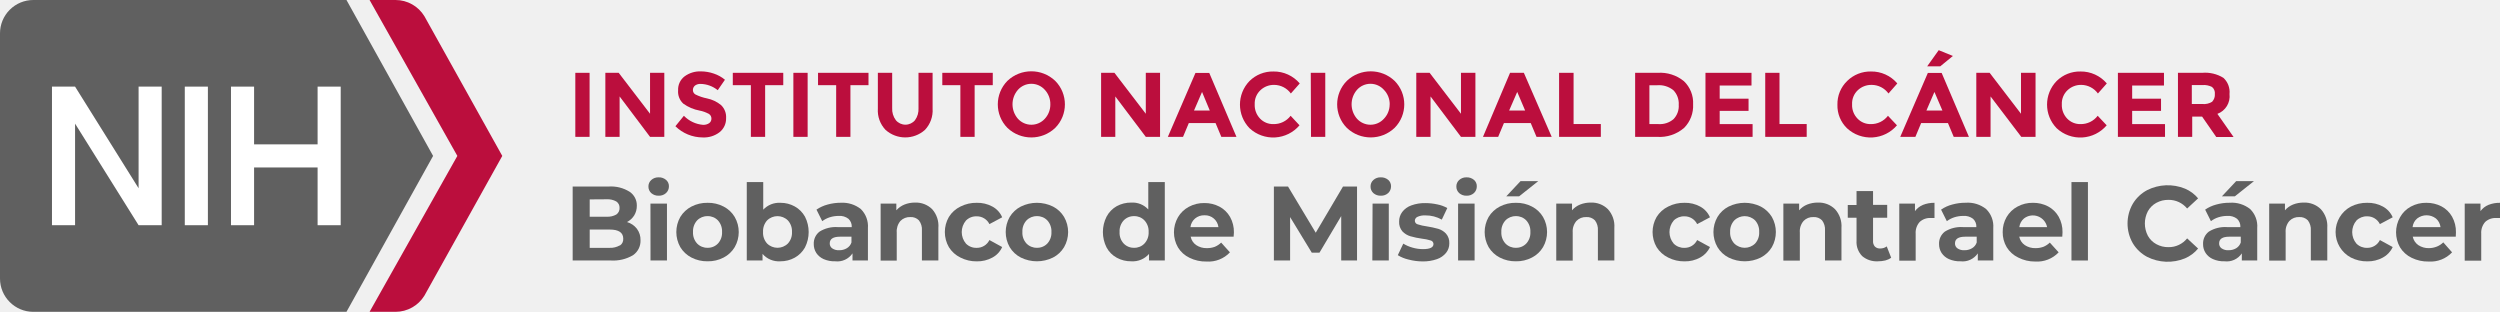
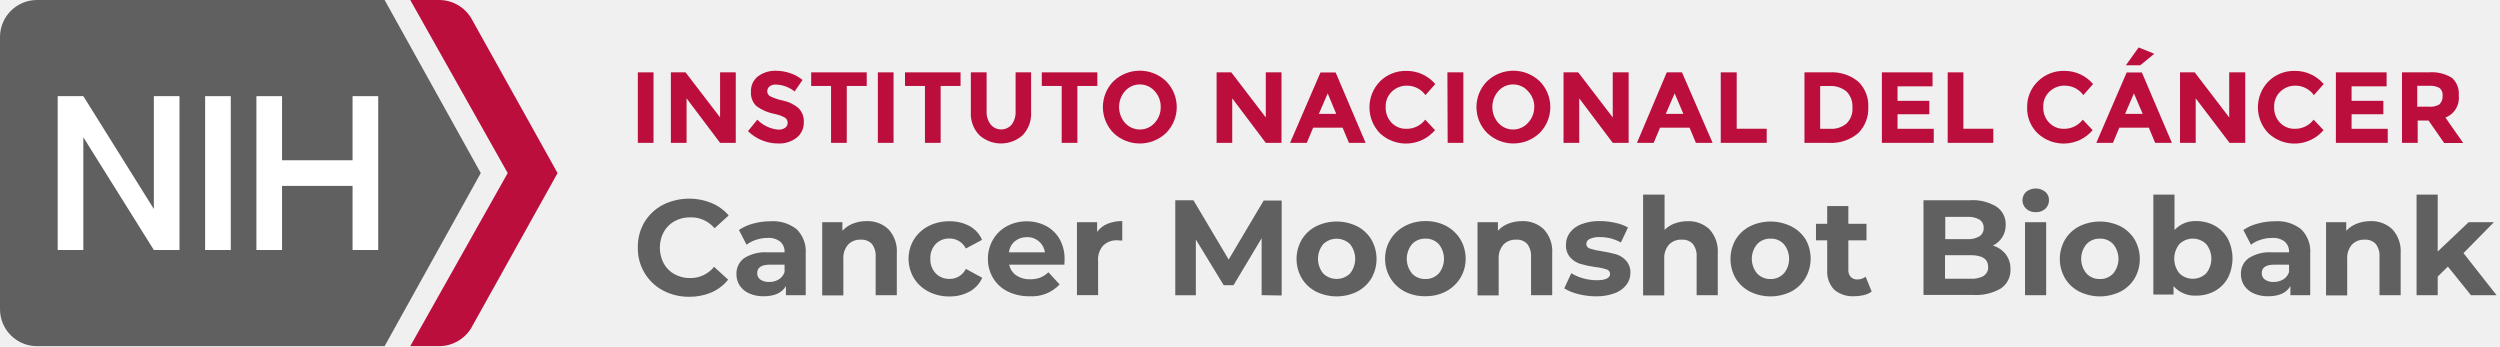
- <svg xmlns="http://www.w3.org/2000/svg" viewBox="8.5 22.3 432.93 54">
+ <svg xmlns="http://www.w3.org/2000/svg" viewBox="0 0 390 54">
  <defs>
    <style>.cls-1{fill:#606060;}.cls-2{fill:#bb0e3d;}.cls-3{fill:#fff;}</style>
  </defs>
-   <path class="cls-1" d="M83.5,49.3l-15-27H14.27A5.77,5.77,0,0,0,8.5,28.09h0V70.52a5.77,5.77,0,0,0,5.76,5.78H68.5Z" />
-   <path class="cls-2" d="M82,25.12a5.85,5.85,0,0,0-5-2.82H72.5l15.2,27-15.2,27H77a5.87,5.87,0,0,0,5-2.81L95.48,49.3Z" />
-   <rect class="cls-3" x="40.5" y="37.3" width="4" height="24" />
-   <polygon class="cls-3" points="32.5 37.3 32.5 54.9 21.5 37.3 17.5 37.3 17.5 61.3 21.5 61.3 21.5 43.71 32.5 61.3 36.5 61.3 36.5 37.3 32.5 37.3" />
-   <polygon class="cls-3" points="63.5 37.3 63.5 47.3 52.5 47.3 52.5 37.3 48.5 37.3 48.5 61.3 52.5 61.3 52.5 51.3 63.5 51.3 63.5 61.3 67.5 61.3 67.5 37.3 63.5 37.3" />
-   <path class="cls-2" d="M108.13,34.91h2.47V46h-2.47Z" />
-   <path class="cls-2" d="M121.07,34.91h2.47V46h-2.47L115.8,39V46h-2.47V34.91h2.31L121.07,42Z" />
-   <path class="cls-2" d="M128.85,37.12a1,1,0,0,0-.36.78.87.87,0,0,0,.44.76,7.92,7.92,0,0,0,2,.68,5.61,5.61,0,0,1,2.44,1.16,2.87,2.87,0,0,1,.87,2.26,3,3,0,0,1-1.11,2.42,4.44,4.44,0,0,1-2.94.92,6.77,6.77,0,0,1-4.73-1.94l1.47-1.81a5.22,5.22,0,0,0,3.31,1.57,1.79,1.79,0,0,0,1.07-.29.94.94,0,0,0,.39-.79.93.93,0,0,0-.42-.8,5.39,5.39,0,0,0-1.63-.59,7,7,0,0,1-2.82-1.2,2.81,2.81,0,0,1-.9-2.31,2.86,2.86,0,0,1,1.14-2.43,4.52,4.52,0,0,1,2.82-.85,6.91,6.91,0,0,1,2.22.38,5.93,5.93,0,0,1,1.93,1.07l-1.25,1.81a4.85,4.85,0,0,0-3-1.09A1.52,1.52,0,0,0,128.85,37.12Z" />
-   <path class="cls-2" d="M141,37.05V46h-2.47V37.05h-3.13V34.91h8.74v2.14Z" />
-   <path class="cls-2" d="M145.89,34.91h2.47V46h-2.47Z" />
-   <path class="cls-2" d="M155.77,37.05V46H153.3V37.05h-3.14V34.91h8.74v2.14Z" />
-   <path class="cls-2" d="M163.64,43.12a2.16,2.16,0,0,0,3.31,0,3.26,3.26,0,0,0,.61-2.1V34.91H170V41.1a4.9,4.9,0,0,1-1.33,3.7,5.12,5.12,0,0,1-6.81,0,4.86,4.86,0,0,1-1.34-3.69V34.91H163V41A3.21,3.21,0,0,0,163.64,43.12Z" />
-   <path class="cls-2" d="M177.28,37.05V46h-2.47V37.05h-3.13V34.91h8.74v2.14Z" />
-   <path class="cls-2" d="M191.23,44.45a6,6,0,0,1-8.27,0,5.81,5.81,0,0,1,0-8.15,6,6,0,0,1,8.27,0,5.78,5.78,0,0,1,0,8.15Zm-.84-4.07a3.61,3.61,0,0,0-.95-2.52,3.12,3.12,0,0,0-4.67,0,3.82,3.82,0,0,0,0,5,3.14,3.14,0,0,0,4.67,0A3.61,3.61,0,0,0,190.39,40.38Z" />
-   <path class="cls-2" d="M206.92,34.91h2.47V46h-2.47L201.64,39V46h-2.46V34.91h2.31L206.92,42Z" />
-   <path class="cls-2" d="M220,46l-1-2.39h-4.63l-1,2.39h-2.63l4.78-11.07h2.39L222.62,46Zm-3.34-7.78-1.39,3.22H218Z" />
-   <path class="cls-2" d="M229,43.79a3.64,3.64,0,0,0,3-1.44L233.54,44a6,6,0,0,1-8.65.51,5.87,5.87,0,0,1,0-8.19,5.72,5.72,0,0,1,4.13-1.64,5.87,5.87,0,0,1,4.56,2.07l-1.54,1.74A3.59,3.59,0,0,0,229.16,37a3.37,3.37,0,0,0-2.38.91,3.15,3.15,0,0,0-1,2.45,3.36,3.36,0,0,0,.93,2.48A3.09,3.09,0,0,0,229,43.79Z" />
-   <path class="cls-2" d="M235.49,34.91H238V46h-2.47Z" />
-   <path class="cls-2" d="M250,44.45a6,6,0,0,1-8.26,0,5.78,5.78,0,0,1,0-8.15,6,6,0,0,1,8.26,0,5.78,5.78,0,0,1,0,8.15Zm-.84-4.07a3.56,3.56,0,0,0-1-2.52,3.12,3.12,0,0,0-4.67,0,3.82,3.82,0,0,0,0,5,3.14,3.14,0,0,0,4.67,0A3.56,3.56,0,0,0,249.15,40.38Z" />
-   <path class="cls-2" d="M261.5,34.91H264V46H261.5L256.23,39V46h-2.47V34.91h2.31L261.5,42Z" />
-   <path class="cls-2" d="M274.58,46l-1-2.39h-4.64l-1,2.39h-2.63L270,34.91h2.39L277.21,46Zm-3.34-7.78-1.4,3.22h2.77Z" />
-   <path class="cls-2" d="M278.49,46V34.91H281v8.87h4.72V46Z" />
-   <path class="cls-2" d="M300.11,36.36a5.18,5.18,0,0,1,1.59,4,5.43,5.43,0,0,1-1.55,4.08A6.49,6.49,0,0,1,295.44,46h-3.78V34.91h3.91A6.47,6.47,0,0,1,300.11,36.36Zm-1.81,6.58a3.24,3.24,0,0,0,.91-2.49,3.33,3.33,0,0,0-.91-2.51,3.92,3.92,0,0,0-2.79-.88h-1.38v6.73h1.57A3.65,3.65,0,0,0,298.3,42.94Z" />
-   <path class="cls-2" d="M311.81,34.91v2.2H306.3v2.28h5V41.5h-5v2.29H312V46h-8.16V34.91Z" />
-   <path class="cls-2" d="M314.19,46V34.91h2.47v8.87h4.71V46Z" />
-   <path class="cls-2" d="M332.44,43.79a3.66,3.66,0,0,0,3-1.44L337,44a6,6,0,0,1-8.65.51,5.45,5.45,0,0,1-1.66-4.08,5.54,5.54,0,0,1,1.69-4.11,5.7,5.7,0,0,1,4.12-1.64,5.84,5.84,0,0,1,4.56,2.07l-1.53,1.74A3.59,3.59,0,0,0,332.61,37a3.39,3.39,0,0,0-2.38.91,3.15,3.15,0,0,0-1,2.45,3.32,3.32,0,0,0,.94,2.48A3.07,3.07,0,0,0,332.44,43.79Z" />
-   <path class="cls-2" d="M346.83,46l-1-2.39h-4.64l-1,2.39h-2.62l4.78-11.07h2.39L349.46,46Zm-3.34-7.78-1.39,3.22h2.77Zm1-4.43h-2.26l2-2.8,2.46,1Z" />
-   <path class="cls-2" d="M358.48,34.91H361V46h-2.47L353.21,39V46h-2.47V34.91h2.31L358.48,42Z" />
-   <path class="cls-2" d="M368.76,43.79a3.64,3.64,0,0,0,3-1.44L373.32,44a6,6,0,0,1-8.66.51,5.86,5.86,0,0,1,0-8.19,5.68,5.68,0,0,1,4.12-1.64,5.87,5.87,0,0,1,4.56,2.07l-1.54,1.74A3.59,3.59,0,0,0,368.93,37a3.37,3.37,0,0,0-2.38.91,3.15,3.15,0,0,0-1,2.45,3.36,3.36,0,0,0,.93,2.48A3.09,3.09,0,0,0,368.76,43.79Z" />
-   <path class="cls-2" d="M383.24,34.91v2.2h-5.51v2.28h5V41.5h-5v2.29h5.69V46h-8.16V34.91Z" />
-   <path class="cls-2" d="M394.59,38.58a3.26,3.26,0,0,1-2.1,3.44l2.8,4h-3l-2.45-3.53h-1.71V46h-2.47V34.91h4.19a6,6,0,0,1,3.68.87A3.34,3.34,0,0,1,394.59,38.58Zm-3,1.32a1.71,1.71,0,0,0,.46-1.31,1.38,1.38,0,0,0-.48-1.22,3,3,0,0,0-1.66-.34h-1.85v3.28h1.8A2.7,2.7,0,0,0,391.62,39.9Z" />
-   <path class="cls-1" d="M118.79,61.91a3.17,3.17,0,0,1,.63,2,3,3,0,0,1-1.31,2.59,6.73,6.73,0,0,1-3.82.91h-6.62V54.6h6.26a6.08,6.08,0,0,1,3.59.9,2.82,2.82,0,0,1,1.26,2.43,3.14,3.14,0,0,1-.45,1.67,3.23,3.23,0,0,1-1.25,1.15A3.34,3.34,0,0,1,118.79,61.91Zm-8.17-5.08v3h2.94a3.06,3.06,0,0,0,1.67-.38,1.31,1.31,0,0,0,.56-1.14,1.26,1.26,0,0,0-.56-1.12,3.06,3.06,0,0,0-1.67-.38Zm5.22,8a1.31,1.31,0,0,0,.59-1.19c0-1.06-.78-1.59-2.36-1.59h-3.45v3.17h3.45A3.27,3.27,0,0,0,115.84,64.79Z" />
-   <path class="cls-1" d="M121.28,55.74a1.5,1.5,0,0,1-.49-1.14,1.46,1.46,0,0,1,.49-1.13,1.8,1.8,0,0,1,1.28-.46,1.86,1.86,0,0,1,1.28.44,1.41,1.41,0,0,1,.5,1.1,1.56,1.56,0,0,1-.5,1.18,1.78,1.78,0,0,1-1.28.46A1.84,1.84,0,0,1,121.28,55.74Zm-.14,1.82H124v9.85h-2.85Z" />
-   <path class="cls-1" d="M128.24,66.9a4.85,4.85,0,0,1-1.93-1.8,5.3,5.3,0,0,1,0-5.23,4.85,4.85,0,0,1,1.93-1.8,5.86,5.86,0,0,1,2.79-.65,5.74,5.74,0,0,1,2.78.65,4.76,4.76,0,0,1,1.92,1.8,5.23,5.23,0,0,1,0,5.23,4.76,4.76,0,0,1-1.92,1.8,5.74,5.74,0,0,1-2.78.65A5.86,5.86,0,0,1,128.24,66.9Zm4.59-2.43a2.74,2.74,0,0,0,.71-2,2.78,2.78,0,0,0-.71-2,2.39,2.39,0,0,0-1.8-.74,2.43,2.43,0,0,0-1.81.74,2.78,2.78,0,0,0-.71,2,2.74,2.74,0,0,0,.71,2,2.43,2.43,0,0,0,1.81.74A2.39,2.39,0,0,0,132.83,64.47Z" />
-   <path class="cls-1" d="M146.13,58.05a4.56,4.56,0,0,1,1.77,1.77,5.87,5.87,0,0,1,0,5.33,4.56,4.56,0,0,1-1.77,1.77,5,5,0,0,1-2.49.63,3.74,3.74,0,0,1-3.09-1.28v1.14h-2.73V53.83h2.85v4.78a3.79,3.79,0,0,1,3-1.19A5,5,0,0,1,146.13,58.05Zm-1.19,6.42a2.74,2.74,0,0,0,.71-2,2.78,2.78,0,0,0-.71-2,2.56,2.56,0,0,0-3.6,0,2.78,2.78,0,0,0-.7,2,2.74,2.74,0,0,0,.7,2,2.56,2.56,0,0,0,3.6,0Z" />
-   <path class="cls-1" d="M157.58,58.51a4.18,4.18,0,0,1,1.22,3.28v5.62h-2.67V66.18a3.18,3.18,0,0,1-3,1.37,4.62,4.62,0,0,1-2-.38,3,3,0,0,1-1.27-1.06,2.8,2.8,0,0,1-.44-1.54,2.58,2.58,0,0,1,1-2.16,5.29,5.29,0,0,1,3.19-.78H156a1.82,1.82,0,0,0-.57-1.44,2.47,2.47,0,0,0-1.7-.5,5.12,5.12,0,0,0-1.55.24,4.37,4.37,0,0,0-1.29.67l-1-2a6.24,6.24,0,0,1,1.93-.88,8.52,8.52,0,0,1,2.31-.31A5.12,5.12,0,0,1,157.58,58.51Zm-2.44,6.78a1.82,1.82,0,0,0,.81-1v-1h-2c-1.17,0-1.76.39-1.76,1.15a1,1,0,0,0,.43.87,1.9,1.9,0,0,0,1.18.32A2.43,2.43,0,0,0,155.14,65.29Z" />
-   <path class="cls-1" d="M169.92,58.52A4.33,4.33,0,0,1,171,61.77v5.64h-2.85v-5.2a2.54,2.54,0,0,0-.52-1.75,1.88,1.88,0,0,0-1.48-.57,2.26,2.26,0,0,0-1.72.67,2.77,2.77,0,0,0-.64,2v4.87H161V57.56h2.72v1.16a3.69,3.69,0,0,1,1.41-1,4.84,4.84,0,0,1,1.85-.34A4,4,0,0,1,169.92,58.52Z" />
-   <path class="cls-1" d="M174.82,66.9a4.81,4.81,0,0,1-2-1.8,5.23,5.23,0,0,1,0-5.23,4.81,4.81,0,0,1,2-1.8,6,6,0,0,1,2.82-.65,5.4,5.4,0,0,1,2.72.65,3.78,3.78,0,0,1,1.69,1.86l-2.21,1.18a2.42,2.42,0,0,0-2.21-1.35,2.49,2.49,0,0,0-1.85.73,3.09,3.09,0,0,0,0,4,2.49,2.49,0,0,0,1.85.73,2.4,2.4,0,0,0,2.21-1.35l2.21,1.21a3.82,3.82,0,0,1-1.69,1.82,5.4,5.4,0,0,1-2.72.66A6,6,0,0,1,174.82,66.9Z" />
-   <path class="cls-1" d="M185.28,66.9a4.79,4.79,0,0,1-1.93-1.8,5.3,5.3,0,0,1,0-5.23,4.79,4.79,0,0,1,1.93-1.8,6.29,6.29,0,0,1,5.57,0,4.76,4.76,0,0,1,1.92,1.8,5.23,5.23,0,0,1,0,5.23,4.76,4.76,0,0,1-1.92,1.8,6.29,6.29,0,0,1-5.57,0Zm4.59-2.43a2.74,2.74,0,0,0,.71-2,2.78,2.78,0,0,0-.71-2,2.39,2.39,0,0,0-1.8-.74,2.43,2.43,0,0,0-1.81.74,2.74,2.74,0,0,0-.71,2,2.7,2.7,0,0,0,.71,2,2.43,2.43,0,0,0,1.81.74A2.39,2.39,0,0,0,189.87,64.47Z" />
-   <path class="cls-1" d="M210.21,53.83V67.41h-2.73V66.27a3.74,3.74,0,0,1-3.07,1.28,5.06,5.06,0,0,1-2.52-.62,4.35,4.35,0,0,1-1.76-1.77,5.91,5.91,0,0,1,0-5.35A4.47,4.47,0,0,1,201.89,58a5.17,5.17,0,0,1,2.52-.62,3.72,3.72,0,0,1,2.94,1.19V53.83Zm-3.52,10.64a2.71,2.71,0,0,0,.72-2,2.75,2.75,0,0,0-.72-2,2.38,2.38,0,0,0-1.79-.74,2.41,2.41,0,0,0-1.81.74,2.74,2.74,0,0,0-.71,2,2.7,2.7,0,0,0,.71,2,2.41,2.41,0,0,0,1.81.74A2.38,2.38,0,0,0,206.69,64.47Z" />
-   <path class="cls-1" d="M222.13,63.29h-7.44a2.33,2.33,0,0,0,.95,1.45,3.17,3.17,0,0,0,1.86.53,3.86,3.86,0,0,0,1.37-.23,3.46,3.46,0,0,0,1.1-.73L221.49,66a5.09,5.09,0,0,1-4.06,1.59,6.3,6.3,0,0,1-2.94-.65,4.68,4.68,0,0,1-2-1.8,5.25,5.25,0,0,1,0-5.22,4.77,4.77,0,0,1,1.89-1.81,5.43,5.43,0,0,1,2.68-.65,5.53,5.53,0,0,1,2.61.62,4.57,4.57,0,0,1,1.84,1.78,5.3,5.3,0,0,1,.67,2.7S222.17,62.81,222.13,63.29Zm-6.67-3.16a2.32,2.32,0,0,0-.81,1.5h4.85a2.34,2.34,0,0,0-2.42-2.05A2.43,2.43,0,0,0,215.46,60.13Z" />
-   <path class="cls-1" d="M240.76,67.41l0-7.69L237,66.05h-1.34l-3.75-6.16v7.52H229.1V54.6h2.45l4.8,8,4.72-8h2.43l0,12.81Z" />
-   <path class="cls-1" d="M246.33,55.74a1.5,1.5,0,0,1-.49-1.14,1.46,1.46,0,0,1,.49-1.13,1.8,1.8,0,0,1,1.29-.46,1.88,1.88,0,0,1,1.28.44,1.43,1.43,0,0,1,.49,1.1,1.59,1.59,0,0,1-.49,1.18,1.8,1.8,0,0,1-1.28.46A1.84,1.84,0,0,1,246.33,55.74Zm-.14,1.82H249v9.85h-2.85Z" />
-   <path class="cls-1" d="M252.43,67.25a6.09,6.09,0,0,1-1.87-.76l.95-2a6.14,6.14,0,0,0,1.59.69,6.52,6.52,0,0,0,1.83.26c1.21,0,1.81-.29,1.81-.89a.64.64,0,0,0-.49-.61,7.88,7.88,0,0,0-1.52-.31,14.1,14.1,0,0,1-2-.42,3.15,3.15,0,0,1-1.37-.84,2.4,2.4,0,0,1-.57-1.72,2.68,2.68,0,0,1,.54-1.65,3.42,3.42,0,0,1,1.57-1.13,6.67,6.67,0,0,1,2.44-.4,9.75,9.75,0,0,1,2.08.23,5.67,5.67,0,0,1,1.71.63l-.95,2a5.67,5.67,0,0,0-2.84-.73,2.91,2.91,0,0,0-1.37.25.76.76,0,0,0-.46.66.65.65,0,0,0,.5.64,8.85,8.85,0,0,0,1.57.35,16.71,16.71,0,0,1,2,.43,3,3,0,0,1,1.33.83,2.37,2.37,0,0,1,.57,1.69,2.56,2.56,0,0,1-.55,1.62,3.49,3.49,0,0,1-1.6,1.11,7.17,7.17,0,0,1-2.5.39A9.55,9.55,0,0,1,252.43,67.25Z" />
-   <path class="cls-1" d="M261.19,55.74a1.5,1.5,0,0,1-.49-1.14,1.46,1.46,0,0,1,.49-1.13,1.8,1.8,0,0,1,1.28-.46,1.88,1.88,0,0,1,1.28.44,1.4,1.4,0,0,1,.49,1.1,1.55,1.55,0,0,1-.49,1.18,1.8,1.8,0,0,1-1.28.46A1.84,1.84,0,0,1,261.19,55.74ZM261,57.56h2.86v9.85H261Z" />
-   <path class="cls-1" d="M268.22,66.9a4.85,4.85,0,0,1-1.93-1.8,5.3,5.3,0,0,1,0-5.23,4.85,4.85,0,0,1,1.93-1.8,5.83,5.83,0,0,1,2.79-.65,5.74,5.74,0,0,1,2.78.65,4.76,4.76,0,0,1,1.92,1.8,5.23,5.23,0,0,1,0,5.23,4.76,4.76,0,0,1-1.92,1.8,5.74,5.74,0,0,1-2.78.65A5.83,5.83,0,0,1,268.22,66.9Zm4.59-2.43a2.74,2.74,0,0,0,.71-2,2.78,2.78,0,0,0-.71-2,2.39,2.39,0,0,0-1.8-.74,2.43,2.43,0,0,0-1.81.74,2.78,2.78,0,0,0-.71,2,2.74,2.74,0,0,0,.71,2,2.43,2.43,0,0,0,1.81.74A2.39,2.39,0,0,0,272.81,64.47Zm-1-10.8h3.07l-3.31,2.63h-2.23Z" />
-   <path class="cls-1" d="M286.94,58.52a4.33,4.33,0,0,1,1.12,3.25v5.64h-2.85v-5.2a2.59,2.59,0,0,0-.51-1.75,1.91,1.91,0,0,0-1.49-.57,2.22,2.22,0,0,0-1.71.67,2.73,2.73,0,0,0-.65,2v4.87H278V57.56h2.73v1.16a3.58,3.58,0,0,1,1.4-1,4.87,4.87,0,0,1,1.85-.34A4,4,0,0,1,286.94,58.52Z" />
-   <path class="cls-1" d="M297.38,66.9a4.87,4.87,0,0,1-2-1.8,5.23,5.23,0,0,1,0-5.23,4.87,4.87,0,0,1,2-1.8,6,6,0,0,1,2.83-.65,5.38,5.38,0,0,1,2.71.65,3.84,3.84,0,0,1,1.7,1.86l-2.22,1.18a2.42,2.42,0,0,0-2.21-1.35,2.51,2.51,0,0,0-1.85.73,3.09,3.09,0,0,0,0,4,2.51,2.51,0,0,0,1.85.73,2.39,2.39,0,0,0,2.21-1.35l2.22,1.21a3.89,3.89,0,0,1-1.7,1.82,5.39,5.39,0,0,1-2.71.66A6,6,0,0,1,297.38,66.9Z" />
-   <path class="cls-1" d="M307.85,66.9a4.73,4.73,0,0,1-1.93-1.8,5.23,5.23,0,0,1,0-5.23,4.73,4.73,0,0,1,1.93-1.8,6.29,6.29,0,0,1,5.57,0,4.89,4.89,0,0,1,1.92,1.8,5.3,5.3,0,0,1,0,5.23,4.89,4.89,0,0,1-1.92,1.8,6.29,6.29,0,0,1-5.57,0Zm4.59-2.43a2.74,2.74,0,0,0,.7-2,2.78,2.78,0,0,0-.7-2,2.57,2.57,0,0,0-3.61,0,2.75,2.75,0,0,0-.72,2,2.71,2.71,0,0,0,.72,2,2.57,2.57,0,0,0,3.61,0Z" />
-   <path class="cls-1" d="M326.27,58.52a4.33,4.33,0,0,1,1.12,3.25v5.64h-2.85v-5.2a2.59,2.59,0,0,0-.51-1.75,1.91,1.91,0,0,0-1.49-.57,2.22,2.22,0,0,0-1.71.67,2.73,2.73,0,0,0-.65,2v4.87h-2.85V57.56h2.73v1.16a3.58,3.58,0,0,1,1.4-1,4.87,4.87,0,0,1,1.85-.34A4,4,0,0,1,326.27,58.52Z" />
-   <path class="cls-1" d="M336,66.93a3,3,0,0,1-1,.47,5.43,5.43,0,0,1-1.29.15,3.87,3.87,0,0,1-2.72-.89A3.45,3.45,0,0,1,330,64V60h-1.52v-2.2H330V55.39h2.86v2.39h2.45V60h-2.45v4a1.33,1.33,0,0,0,.32,1,1.19,1.19,0,0,0,.9.33,1.84,1.84,0,0,0,1.15-.36Z" />
-   <path class="cls-1" d="M341.5,57.78a5.22,5.22,0,0,1,2-.36v2.63l-.64,0a2.63,2.63,0,0,0-1.92.68,2.76,2.76,0,0,0-.7,2.06v4.65H337.4V57.56h2.72v1.3A3.31,3.31,0,0,1,341.5,57.78Z" />
-   <path class="cls-1" d="M352.45,58.51a4.15,4.15,0,0,1,1.23,3.28v5.62H351V66.18a3.18,3.18,0,0,1-3,1.37,4.62,4.62,0,0,1-2-.38,3,3,0,0,1-1.27-1.06,2.8,2.8,0,0,1-.44-1.54,2.58,2.58,0,0,1,1-2.16,5.27,5.27,0,0,1,3.19-.78h2.27a1.82,1.82,0,0,0-.57-1.44,2.48,2.48,0,0,0-1.7-.5,5.12,5.12,0,0,0-1.55.24,4.37,4.37,0,0,0-1.29.67l-1-2a6.13,6.13,0,0,1,1.93-.88,8.52,8.52,0,0,1,2.31-.31A5.07,5.07,0,0,1,352.45,58.51ZM350,65.29a1.82,1.82,0,0,0,.81-1v-1h-2c-1.17,0-1.76.39-1.76,1.15a1,1,0,0,0,.43.87,1.9,1.9,0,0,0,1.18.32A2.45,2.45,0,0,0,350,65.29Z" />
-   <path class="cls-1" d="M365.63,63.29h-7.45a2.33,2.33,0,0,0,.95,1.45,3.18,3.18,0,0,0,1.87.53,3.84,3.84,0,0,0,1.36-.23,3.5,3.5,0,0,0,1.11-.73L365,66a5.13,5.13,0,0,1-4.07,1.59A6.3,6.3,0,0,1,358,66.9a4.74,4.74,0,0,1-2-1.8,5,5,0,0,1-.69-2.61,5.08,5.08,0,0,1,.68-2.61,4.77,4.77,0,0,1,1.89-1.81,5.45,5.45,0,0,1,2.68-.65,5.53,5.53,0,0,1,2.61.62A4.57,4.57,0,0,1,365,59.82a5.3,5.3,0,0,1,.67,2.7S365.66,62.81,365.63,63.29ZM359,60.13a2.32,2.32,0,0,0-.81,1.5H363a2.51,2.51,0,0,0-4-1.5Z" />
-   <path class="cls-1" d="M367.22,53.83h2.85V67.41h-2.85Z" />
-   <path class="cls-1" d="M380.32,66.78a6.4,6.4,0,0,1-2.48-2.36,6.86,6.86,0,0,1,0-6.83,6.4,6.4,0,0,1,2.48-2.36,7.92,7.92,0,0,1,6.57-.26,6,6,0,0,1,2.26,1.68l-1.9,1.76a4.1,4.1,0,0,0-3.22-1.5,4.24,4.24,0,0,0-2.12.52,3.7,3.7,0,0,0-1.46,1.45,4.6,4.6,0,0,0,0,4.25,3.7,3.7,0,0,0,1.46,1.45,4.24,4.24,0,0,0,2.12.52,4.06,4.06,0,0,0,3.22-1.52l1.9,1.76a6,6,0,0,1-2.27,1.7,7.9,7.9,0,0,1-6.56-.26Z" />
-   <path class="cls-1" d="M398.17,58.51a4.14,4.14,0,0,1,1.22,3.28v5.62h-2.67V66.18a3.15,3.15,0,0,1-3,1.37,4.57,4.57,0,0,1-2-.38,2.92,2.92,0,0,1-1.27-1.06,2.72,2.72,0,0,1-.44-1.54,2.57,2.57,0,0,1,1-2.16,5.29,5.29,0,0,1,3.19-.78h2.27a1.82,1.82,0,0,0-.57-1.44,2.47,2.47,0,0,0-1.7-.5,5.05,5.05,0,0,0-1.54.24,4.13,4.13,0,0,0-1.29.67l-1-2a6.24,6.24,0,0,1,1.93-.88,8.54,8.54,0,0,1,2.32-.31A5.11,5.11,0,0,1,398.17,58.51Zm-2.43,6.78a1.85,1.85,0,0,0,.8-1v-1h-2c-1.17,0-1.75.39-1.75,1.15a1,1,0,0,0,.43.87,1.88,1.88,0,0,0,1.18.32A2.47,2.47,0,0,0,395.74,65.29Zm0-11.62h3.08l-3.31,2.63h-2.24Z" />
-   <path class="cls-1" d="M410.4,58.52a4.33,4.33,0,0,1,1.12,3.25v5.64h-2.85v-5.2a2.59,2.59,0,0,0-.51-1.75,1.91,1.91,0,0,0-1.49-.57,2.22,2.22,0,0,0-1.71.67,2.73,2.73,0,0,0-.65,2v4.87h-2.85V57.56h2.73v1.16a3.58,3.58,0,0,1,1.4-1,4.87,4.87,0,0,1,1.85-.34A4,4,0,0,1,410.4,58.52Z" />
-   <path class="cls-1" d="M415.61,66.9a5,5,0,0,1,0-8.83,6,6,0,0,1,2.83-.65,5.38,5.38,0,0,1,2.71.65,3.84,3.84,0,0,1,1.7,1.86l-2.22,1.18a2.42,2.42,0,0,0-2.21-1.35,2.51,2.51,0,0,0-1.85.73,3.09,3.09,0,0,0,0,4,2.51,2.51,0,0,0,1.85.73,2.4,2.4,0,0,0,2.21-1.35l2.22,1.21a3.89,3.89,0,0,1-1.7,1.82,5.39,5.39,0,0,1-2.71.66A6,6,0,0,1,415.61,66.9Z" />
-   <path class="cls-1" d="M433.77,63.29h-7.45a2.37,2.37,0,0,0,.95,1.45,3.18,3.18,0,0,0,1.87.53A3.8,3.8,0,0,0,430.5,65a3.39,3.39,0,0,0,1.11-.73L433.13,66a5.11,5.11,0,0,1-4.06,1.59,6.34,6.34,0,0,1-2.95-.65,4.8,4.8,0,0,1-2-1.8,5.28,5.28,0,0,1,0-5.22A4.68,4.68,0,0,1,426,58.07a5.45,5.45,0,0,1,2.68-.65,5.57,5.57,0,0,1,2.62.62,4.54,4.54,0,0,1,1.83,1.78,5.3,5.3,0,0,1,.67,2.7S433.8,62.81,433.77,63.29Zm-6.68-3.16a2.27,2.27,0,0,0-.8,1.5h4.84a2.34,2.34,0,0,0-.8-1.5,2.66,2.66,0,0,0-3.24,0Z" />
-   <path class="cls-1" d="M439.43,57.78a5.21,5.21,0,0,1,2-.36v2.63l-.64,0a2.63,2.63,0,0,0-1.92.68,2.8,2.8,0,0,0-.69,2.06v4.65h-2.86V57.56h2.73v1.3A3.25,3.25,0,0,1,439.43,57.78Z" />
+   <g>
+     <path class="cls-1" d="M 75 27 L 60 0 L 5.77 0 C 2.576 0 -0.011 2.596 0 5.79 L 0 5.79 L 0 48.22 C -0.006 51.407 2.573 53.994 5.76 54 L 60 54 Z" />
+     <path class="cls-2" d="M 73.5 2.82 C 72.441 1.071 70.545 0.001 68.5 0 L 64 0 L 79.2 27 L 64 54 L 68.5 54 C 70.542 53.997 72.436 52.933 73.5 51.19 L 86.98 27 Z" />
+     <rect class="cls-3" x="32" y="15" width="4" height="24" />
+     <polygon class="cls-3" points="24 15 24 32.6 13 15 9 15 9 39 13 39 13 21.41 24 39 28 39 28 15 24 15" />
+     <polygon class="cls-3" points="55 15 55 25 44 25 44 15 40 15 40 39 44 39 44 29 55 29 55 39 59 39 59 15 55 15" />
+   </g>
+   <g>
+     <path class="cls-2" d="M 99.5 11.287 L 101.949 11.287 L 101.949 22.285 L 99.5 22.285 Z" />
+     <path class="cls-2" d="M 112.332 11.287 L 114.781 11.287 L 114.781 22.285 L 112.332 22.285 L 107.106 15.343 L 107.106 22.285 L 104.657 22.285 L 104.657 11.287 L 106.947 11.287 L 112.332 18.318 Z" />
+     <path class="cls-2" d="M 120.047 13.479 C 119.818 13.67 119.687 13.954 119.69 14.252 C 119.689 14.564 119.855 14.852 120.126 15.006 C 120.754 15.318 121.421 15.545 122.109 15.68 C 122.998 15.861 123.828 16.255 124.529 16.831 C 125.133 17.414 125.449 18.234 125.392 19.072 C 125.42 20 125.012 20.887 124.291 21.471 C 123.459 22.114 122.425 22.437 121.376 22.384 C 119.62 22.38 117.938 21.69 116.685 20.46 L 118.143 18.665 C 119.013 19.563 120.179 20.117 121.425 20.222 C 121.8 20.241 122.172 20.14 122.486 19.934 C 122.737 19.754 122.882 19.46 122.873 19.151 C 122.881 18.833 122.723 18.532 122.457 18.358 C 121.953 18.077 121.407 17.879 120.84 17.773 C 119.832 17.587 118.877 17.181 118.044 16.583 C 117.407 15.999 117.078 15.153 117.151 14.292 C 117.105 13.351 117.528 12.447 118.282 11.882 C 119.094 11.297 120.078 11.001 121.078 11.039 C 121.828 11.043 122.572 11.171 123.28 11.416 C 123.979 11.647 124.627 12.007 125.193 12.477 L 123.954 14.272 C 123.113 13.587 122.064 13.205 120.979 13.191 C 120.645 13.181 120.318 13.282 120.047 13.479 Z" />
+     <path class="cls-2" d="M 132.095 13.409 L 132.095 22.285 L 129.646 22.285 L 129.646 13.409 L 126.542 13.409 L 126.542 11.287 L 135.209 11.287 L 135.209 13.409 Z" />
+     <path class="cls-2" d="M 136.944 11.287 L 139.394 11.287 L 139.394 22.285 L 136.944 22.285 Z" />
+     <path class="cls-2" d="M 146.742 13.409 L 146.742 22.285 L 144.292 22.285 L 144.292 13.409 L 141.179 13.409 L 141.179 11.287 L 149.846 11.287 L 149.846 13.409 Z" />
+     <path class="cls-2" d="M 154.546 19.429 C 155.402 20.449 156.973 20.449 157.828 19.429 C 158.264 18.825 158.478 18.089 158.433 17.346 L 158.433 11.287 L 160.853 11.287 L 160.853 17.425 C 160.945 18.779 160.466 20.109 159.534 21.095 C 157.609 22.808 154.706 22.808 152.781 21.095 C 151.843 20.116 151.361 18.788 151.452 17.435 L 151.452 11.287 L 153.911 11.287 L 153.911 17.326 C 153.867 18.08 154.092 18.826 154.546 19.429 Z" />
+     <path class="cls-2" d="M 168.072 13.409 L 168.072 22.285 L 165.623 22.285 L 165.623 13.409 L 162.519 13.409 L 162.519 11.287 L 171.186 11.287 L 171.186 13.409 Z" />
+     <path class="cls-2" d="M 181.905 20.747 C 179.609 22.932 176.001 22.932 173.705 20.747 C 171.498 18.505 171.498 14.908 173.705 12.666 C 176.001 10.481 179.609 10.481 181.905 12.666 C 184.128 14.901 184.128 18.512 181.905 20.747 Z M 181.072 16.712 C 181.092 15.788 180.755 14.893 180.13 14.213 C 178.9 12.823 176.73 12.823 175.499 14.213 C 174.268 15.636 174.268 17.748 175.499 19.171 C 176.736 20.547 178.894 20.547 180.13 19.171 C 180.745 18.5 181.082 17.621 181.072 16.712 Z" />
+     <path class="cls-2" d="M 197.464 11.287 L 199.914 11.287 L 199.914 22.285 L 197.464 22.285 L 192.228 15.343 L 192.228 22.285 L 189.789 22.285 L 189.789 11.287 L 192.08 11.287 L 197.464 18.318 Z" />
+     <path class="cls-2" d="M 210.435 22.285 L 209.443 19.915 L 204.852 19.915 L 203.86 22.285 L 201.252 22.285 L 205.992 11.307 L 208.362 11.307 L 213.033 22.285 Z M 207.123 14.57 L 205.744 17.763 L 208.452 17.763 Z" />
+     <path class="cls-2" d="M 219.36 20.093 C 220.524 20.125 221.632 19.593 222.335 18.665 L 223.862 20.301 C 221.667 22.88 217.766 23.11 215.284 20.807 C 213.084 18.547 213.084 14.945 215.284 12.685 C 216.374 11.613 217.851 11.027 219.38 11.059 C 221.118 11.033 222.776 11.787 223.901 13.112 L 222.374 14.837 C 221.712 13.918 220.651 13.37 219.518 13.36 C 218.644 13.34 217.797 13.664 217.158 14.262 C 216.487 14.887 216.125 15.775 216.167 16.692 C 216.124 17.603 216.458 18.492 217.089 19.151 C 217.681 19.768 218.505 20.11 219.36 20.093 Z" />
+     <path class="cls-2" d="M 225.795 11.287 L 228.284 11.287 L 228.284 22.285 L 225.835 22.285 Z" />
+     <path class="cls-2" d="M 240.184 20.747 C 237.888 22.926 234.289 22.926 231.993 20.747 C 229.771 18.512 229.771 14.901 231.993 12.666 C 234.289 10.487 237.888 10.487 240.184 12.666 C 242.406 14.901 242.406 18.512 240.184 20.747 Z M 239.351 16.712 C 239.363 15.78 239.007 14.882 238.36 14.213 C 237.129 12.823 234.959 12.823 233.729 14.213 C 232.497 15.636 232.497 17.748 233.729 19.171 C 234.965 20.547 237.123 20.547 238.36 19.171 C 238.993 18.509 239.345 17.628 239.341 16.712 Z" />
+     <path class="cls-2" d="M 251.588 11.287 L 254.067 11.287 L 254.067 22.285 L 251.588 22.285 L 246.362 15.343 L 246.362 22.285 L 243.913 22.285 L 243.913 11.287 L 246.203 11.287 L 251.588 18.318 Z" />
+     <path class="cls-2" d="M 264.559 22.285 L 263.567 19.915 L 258.966 19.915 L 257.974 22.285 L 255.366 22.285 L 260.017 11.287 L 262.387 11.287 L 267.167 22.285 Z M 261.247 14.57 L 259.858 17.763 L 262.605 17.763 Z" />
+     <path class="cls-2" d="M 268.436 22.285 L 268.436 11.287 L 270.925 11.287 L 270.925 20.083 L 275.606 20.083 L 275.606 22.285 Z" />
+     <path class="cls-2" d="M 289.875 12.725 C 290.951 13.756 291.526 15.203 291.452 16.692 C 291.528 18.196 290.971 19.664 289.915 20.738 C 288.625 21.851 286.945 22.407 285.244 22.285 L 281.496 22.285 L 281.496 11.287 L 285.373 11.287 C 287.002 11.176 288.612 11.691 289.875 12.725 Z M 288.08 19.25 C 288.72 18.594 289.048 17.695 288.983 16.781 C 289.042 15.862 288.715 14.959 288.08 14.292 C 287.305 13.655 286.314 13.342 285.314 13.419 L 283.945 13.419 L 283.945 20.093 L 285.502 20.093 C 286.438 20.156 287.362 19.855 288.08 19.25 Z" />
+     <path class="cls-2" d="M 301.477 11.287 L 301.477 13.469 L 296.014 13.469 L 296.014 15.73 L 300.972 15.73 L 300.972 17.822 L 296.014 17.822 L 296.014 20.093 L 301.666 20.093 L 301.666 22.285 L 293.574 22.285 L 293.574 11.287 Z" />
+     <path class="cls-2" d="M 303.838 22.285 L 303.838 11.287 L 306.287 11.287 L 306.287 20.083 L 310.958 20.083 L 310.958 22.285 Z" />
+     <path class="cls-2" d="M 321.935 20.093 C 323.098 20.122 324.205 19.59 324.91 18.665 L 326.457 20.301 C 324.262 22.88 320.361 23.11 317.879 20.807 C 316.785 19.75 316.188 18.281 316.233 16.761 C 316.198 15.228 316.806 13.75 317.909 12.685 C 318.996 11.614 320.469 11.027 321.995 11.059 C 323.734 11.029 325.394 11.783 326.516 13.112 L 324.999 14.837 C 324.328 13.907 323.251 13.357 322.104 13.36 C 321.23 13.342 320.383 13.666 319.743 14.262 C 319.072 14.887 318.71 15.775 318.752 16.692 C 318.707 17.605 319.045 18.496 319.684 19.151 C 320.27 19.765 321.086 20.107 321.935 20.093 Z" />
+     <path class="cls-2" d="M 336.205 22.285 L 335.213 19.915 L 330.612 19.915 L 329.62 22.285 L 327.022 22.285 L 331.762 11.307 L 334.132 11.307 L 338.813 22.285 Z M 332.893 14.57 L 331.514 17.763 L 334.261 17.763 Z M 333.884 10.177 L 331.643 10.177 L 333.626 7.4 L 336.066 8.392 Z" />
+     <path class="cls-2" d="M 347.757 11.287 L 350.256 11.287 L 350.256 22.285 L 347.807 22.285 L 342.531 15.343 L 342.531 22.285 L 340.082 22.285 L 340.082 11.287 L 342.373 11.287 L 347.757 18.318 Z" />
+     <path class="cls-2" d="M 357.951 20.093 C 359.116 20.125 360.223 19.593 360.926 18.665 L 362.473 20.301 C 360.278 22.886 356.369 23.117 353.886 20.807 C 351.68 18.549 351.68 14.943 353.886 12.685 C 354.971 11.612 356.445 11.025 357.971 11.059 C 359.71 11.033 361.368 11.787 362.493 13.112 L 360.966 14.837 C 360.306 13.921 359.249 13.373 358.12 13.36 C 357.245 13.34 356.398 13.664 355.76 14.262 C 355.089 14.887 354.727 15.775 354.768 16.692 C 354.726 17.603 355.06 18.492 355.69 19.151 C 356.28 19.766 357.1 20.107 357.951 20.093 Z" />
+     <path class="cls-2" d="M 372.31 11.287 L 372.31 13.469 L 366.846 13.469 L 366.846 15.73 L 371.805 15.73 L 371.805 17.822 L 366.846 17.822 L 366.846 20.093 L 372.489 20.093 L 372.489 22.285 L 364.397 22.285 L 364.397 11.287 Z" />
+     <path class="cls-2" d="M 383.565 14.927 C 383.742 16.408 382.881 17.817 381.483 18.338 L 384.26 22.304 L 381.285 22.304 L 378.855 18.804 L 377.159 18.804 L 377.159 22.285 L 374.71 22.285 L 374.71 11.287 L 378.865 11.287 C 380.142 11.174 381.423 11.477 382.514 12.15 C 383.283 12.858 383.673 13.887 383.565 14.927 Z M 380.591 16.236 C 380.92 15.886 381.085 15.414 381.047 14.936 C 381.102 14.478 380.923 14.024 380.571 13.727 C 380.066 13.459 379.495 13.341 378.925 13.39 L 377.09 13.39 L 377.09 16.642 L 378.875 16.642 C 379.486 16.712 380.103 16.568 380.62 16.236 Z" />
+   </g>
+   <g>
+     <path class="cls-1" d="M 103.433 45.317 C 100.97 44.013 99.45 41.434 99.503 38.647 C 99.467 37.263 99.813 35.897 100.503 34.697 C 101.197 33.542 102.193 32.599 103.383 31.967 C 105.751 30.775 108.519 30.665 110.973 31.667 C 112.017 32.085 112.944 32.751 113.673 33.607 L 111.473 35.607 C 110.536 34.485 109.134 33.857 107.673 33.907 C 106.818 33.892 105.974 34.098 105.223 34.507 C 104.514 34.895 103.931 35.478 103.543 36.187 C 102.731 37.723 102.731 39.561 103.543 41.097 C 103.931 41.806 104.514 42.389 105.223 42.777 C 105.974 43.186 106.818 43.392 107.673 43.377 C 109.116 43.396 110.487 42.75 111.393 41.627 L 113.593 43.627 C 112.893 44.495 111.994 45.181 110.973 45.627 C 109.868 46.088 108.68 46.316 107.483 46.297 C 106.073 46.309 104.682 45.973 103.433 45.317 Z" />
+     <path class="cls-1" d="M 124.273 35.757 C 125.281 36.754 125.8 38.143 125.693 39.557 L 125.693 46.047 L 122.603 46.047 L 122.603 44.627 C 121.983 45.687 120.823 46.217 119.133 46.217 C 118.352 46.236 117.577 46.082 116.863 45.767 C 116.266 45.511 115.755 45.087 115.393 44.547 C 115.051 44.017 114.874 43.398 114.883 42.767 C 114.852 41.793 115.295 40.864 116.073 40.277 C 117.174 39.587 118.467 39.268 119.763 39.367 L 122.393 39.367 C 122.434 38.743 122.192 38.133 121.733 37.707 C 121.163 37.267 120.45 37.057 119.733 37.117 C 119.128 37.119 118.527 37.217 117.953 37.407 C 117.415 37.573 116.91 37.834 116.463 38.177 L 115.273 35.877 C 115.954 35.418 116.708 35.08 117.503 34.877 C 118.376 34.636 119.277 34.515 120.183 34.517 C 121.653 34.408 123.111 34.85 124.273 35.757 Z M 121.463 43.607 C 121.898 43.339 122.226 42.929 122.393 42.447 L 122.393 41.287 L 120.123 41.287 C 118.773 41.287 118.123 41.727 118.123 42.617 C 118.115 43.012 118.302 43.386 118.623 43.617 C 119.029 43.882 119.509 44.011 119.993 43.987 C 120.508 43.994 121.016 43.862 121.463 43.607 Z" />
+     <path class="cls-1" d="M 138.603 35.767 C 139.54 36.789 140.011 38.154 139.903 39.537 L 139.903 46.047 L 136.603 46.047 L 136.603 40.047 C 136.652 39.331 136.442 38.622 136.013 38.047 C 135.567 37.588 134.942 37.346 134.303 37.387 C 133.556 37.343 132.827 37.624 132.303 38.157 C 131.764 38.793 131.498 39.616 131.563 40.447 L 131.563 46.077 L 128.263 46.077 L 128.263 34.667 L 131.413 34.667 L 131.413 35.997 C 131.865 35.508 132.422 35.128 133.043 34.887 C 133.721 34.622 134.445 34.489 135.173 34.497 C 136.441 34.438 137.679 34.896 138.603 35.767 Z" />
+     <path class="cls-1" d="M 144.843 45.487 C 140.909 43.458 140.648 37.931 144.372 35.539 C 144.525 35.441 144.682 35.35 144.843 35.267 C 145.856 34.756 146.978 34.498 148.113 34.517 C 149.207 34.493 150.288 34.752 151.253 35.267 C 152.124 35.747 152.81 36.504 153.203 37.417 L 150.673 38.767 C 150.197 37.797 149.203 37.189 148.123 37.207 C 147.325 37.181 146.551 37.485 145.983 38.047 C 145.399 38.67 145.092 39.504 145.133 40.357 C 145.091 41.208 145.398 42.038 145.983 42.657 C 146.547 43.226 147.323 43.534 148.123 43.507 C 149.205 43.532 150.203 42.922 150.673 41.947 L 153.233 43.337 C 152.824 44.25 152.129 45.005 151.253 45.487 C 150.289 46.006 149.208 46.268 148.113 46.247 C 146.977 46.263 145.855 46.002 144.843 45.487 Z" />
+     <path class="cls-1" d="M 166.043 41.287 L 157.433 41.287 C 157.57 41.965 157.965 42.563 158.533 42.957 C 159.171 43.382 159.927 43.596 160.693 43.567 C 161.231 43.579 161.767 43.491 162.273 43.307 C 162.751 43.115 163.186 42.829 163.553 42.467 L 165.303 44.377 C 164.092 45.658 162.372 46.333 160.613 46.217 C 159.433 46.241 158.264 45.984 157.203 45.467 C 156.257 45.006 155.465 44.28 154.923 43.377 C 154.378 42.472 154.098 41.433 154.113 40.377 C 154.102 39.323 154.378 38.286 154.913 37.377 C 155.425 36.488 156.177 35.76 157.083 35.277 C 158.037 34.771 159.103 34.513 160.183 34.527 C 161.227 34.517 162.257 34.764 163.183 35.247 C 164.072 35.716 164.808 36.431 165.303 37.307 C 165.833 38.26 166.099 39.337 166.073 40.427 C 166.073 40.427 166.083 40.737 166.043 41.287 Z M 158.323 37.627 C 157.802 38.067 157.469 38.69 157.393 39.367 L 163.003 39.367 C 162.823 37.972 161.609 36.944 160.203 36.997 C 159.521 36.977 158.855 37.2 158.323 37.627 Z" />
+     <path class="cls-1" d="M 172.753 34.917 C 173.49 34.622 174.279 34.475 175.073 34.487 L 175.073 37.537 L 174.333 37.487 C 173.515 37.439 172.713 37.728 172.113 38.287 C 171.529 38.936 171.236 39.796 171.303 40.667 L 171.303 46.037 L 168.003 46.037 L 168.003 34.667 L 171.153 34.667 L 171.153 36.167 C 171.562 35.612 172.115 35.18 172.753 34.917 Z" />
+     <path class="cls-1" d="M 196.813 46.047 L 196.813 37.167 L 192.433 44.487 L 190.893 44.487 L 186.553 37.367 L 186.553 46.057 L 183.343 46.057 L 183.343 31.237 L 186.173 31.237 L 191.673 40.487 L 197.133 31.287 L 199.943 31.287 L 199.943 46.097 Z" />
+     <path class="cls-1" d="M 205.293 45.487 C 204.369 45.013 203.596 44.289 203.063 43.397 C 201.991 41.541 201.991 39.253 203.063 37.397 C 203.596 36.505 204.369 35.781 205.293 35.307 C 207.323 34.307 209.703 34.307 211.733 35.307 C 212.65 35.787 213.418 36.51 213.953 37.397 C 215.005 39.259 215.005 41.535 213.953 43.397 C 213.418 44.284 212.65 45.007 211.733 45.487 C 209.703 46.487 207.323 46.487 205.293 45.487 Z M 210.603 42.667 C 211.684 41.332 211.684 39.422 210.603 38.087 C 209.439 36.957 207.587 36.957 206.423 38.087 C 205.331 39.418 205.331 41.336 206.423 42.667 C 207.587 43.797 209.439 43.797 210.603 42.667 Z" />
+     <path class="cls-1" d="M 219.143 45.487 C 215.209 43.408 215.002 37.85 218.769 35.483 C 218.891 35.406 219.016 35.334 219.143 35.267 C 220.139 34.745 221.249 34.478 222.373 34.487 C 223.489 34.468 224.591 34.726 225.583 35.237 C 229.517 37.333 229.706 42.901 225.925 45.26 C 225.813 45.329 225.699 45.395 225.583 45.457 C 224.591 45.968 223.489 46.226 222.373 46.207 C 221.254 46.235 220.145 45.988 219.143 45.487 Z M 224.453 42.667 C 225.534 41.332 225.534 39.422 224.453 38.087 C 223.916 37.513 223.158 37.2 222.373 37.227 C 221.582 37.199 220.817 37.513 220.273 38.087 C 219.181 39.418 219.181 41.336 220.273 42.667 C 220.817 43.241 221.582 43.555 222.373 43.527 C 223.161 43.549 223.92 43.228 224.453 42.647 Z" />
+     <path class="cls-1" d="M 240.833 35.767 C 241.774 36.787 242.249 38.153 242.143 39.537 L 242.143 46.047 L 238.843 46.047 L 238.843 40.047 C 238.889 39.33 238.676 38.62 238.243 38.047 C 237.799 37.584 237.173 37.342 236.533 37.387 C 235.787 37.347 235.059 37.627 234.533 38.157 C 233.998 38.795 233.732 39.616 233.793 40.447 L 233.793 46.077 L 230.493 46.077 L 230.493 34.667 L 233.673 34.667 L 233.673 35.997 C 234.119 35.506 234.674 35.126 235.293 34.887 C 235.975 34.621 236.701 34.488 237.433 34.497 C 238.692 34.441 239.919 34.9 240.833 35.767 Z" />
+     <path class="cls-1" d="M 246.173 45.867 C 245.413 45.693 244.687 45.396 244.023 44.987 L 245.123 42.617 C 245.693 42.973 246.313 43.243 246.963 43.417 C 247.649 43.612 248.359 43.713 249.073 43.717 C 250.473 43.717 251.173 43.377 251.173 42.717 C 251.166 42.377 250.926 42.087 250.593 42.017 C 250.024 41.836 249.437 41.715 248.843 41.657 C 248.062 41.551 247.29 41.387 246.533 41.167 C 245.931 40.978 245.389 40.633 244.963 40.167 C 244.483 39.616 244.242 38.896 244.293 38.167 C 244.283 37.478 244.505 36.805 244.923 36.257 C 245.394 35.659 246.025 35.208 246.743 34.957 C 247.645 34.626 248.602 34.466 249.563 34.487 C 250.371 34.488 251.175 34.578 251.963 34.757 C 252.665 34.891 253.34 35.137 253.963 35.487 L 252.863 37.827 C 251.861 37.267 250.731 36.978 249.583 36.987 C 249.037 36.956 248.492 37.055 247.993 37.277 C 247.686 37.409 247.481 37.704 247.463 38.037 C 247.457 38.386 247.694 38.693 248.033 38.777 C 248.625 38.972 249.235 39.109 249.853 39.187 C 250.625 39.305 251.39 39.469 252.143 39.677 C 252.737 39.865 253.269 40.211 253.683 40.677 C 254.149 41.212 254.386 41.909 254.343 42.617 C 254.339 43.298 254.102 43.958 253.673 44.487 C 253.191 45.082 252.549 45.526 251.823 45.767 C 250.899 46.094 249.923 46.25 248.943 46.227 C 248.008 46.222 247.078 46.101 246.173 45.867 Z" />
+     <path class="cls-1" d="M 266.673 35.767 C 267.603 36.793 268.073 38.156 267.973 39.537 L 267.973 46.047 L 264.673 46.047 L 264.673 40.047 C 264.722 39.331 264.512 38.622 264.083 38.047 C 263.634 37.586 263.005 37.345 262.363 37.387 C 261.616 37.342 260.886 37.622 260.363 38.157 C 259.824 38.793 259.558 39.616 259.623 40.447 L 259.623 46.077 L 256.323 46.077 L 256.323 30.357 L 259.673 30.357 L 259.673 35.857 C 260.119 35.411 260.659 35.069 261.253 34.857 C 261.894 34.624 262.571 34.505 263.253 34.507 C 264.516 34.448 265.75 34.902 266.673 35.767 Z" />
+     <path class="cls-1" d="M 272.983 45.487 C 272.056 45.013 271.28 44.289 270.743 43.397 C 269.691 41.535 269.691 39.259 270.743 37.397 C 271.28 36.505 272.056 35.781 272.983 35.307 C 275.013 34.307 277.393 34.307 279.423 35.307 C 280.344 35.767 281.121 36.468 281.673 37.337 C 282.725 39.199 282.725 41.475 281.673 43.337 C 281.139 44.25 280.359 44.995 279.423 45.487 C 277.393 46.487 275.013 46.487 272.983 45.487 Z M 278.283 42.667 C 279.375 41.336 279.375 39.418 278.283 38.087 C 277.748 37.511 276.988 37.197 276.203 37.227 C 275.415 37.201 274.654 37.514 274.113 38.087 C 273.005 39.413 273.005 41.341 274.113 42.667 C 274.654 43.24 275.415 43.553 276.203 43.527 C 276.992 43.552 277.752 43.23 278.283 42.647 Z" />
+     <path class="cls-1" d="M 291.983 45.487 C 291.622 45.743 291.214 45.927 290.783 46.027 C 290.296 46.149 289.795 46.21 289.293 46.207 C 288.157 46.289 287.033 45.931 286.153 45.207 C 285.382 44.405 284.98 43.318 285.043 42.207 L 285.043 37.487 L 283.293 37.487 L 283.293 34.917 L 285.043 34.917 L 285.043 32.147 L 288.343 32.147 L 288.343 34.917 L 291.173 34.917 L 291.173 37.487 L 288.343 37.487 L 288.343 42.087 C 288.316 42.491 288.448 42.89 288.713 43.197 C 288.977 43.462 289.339 43.607 289.713 43.597 C 290.192 43.607 290.66 43.455 291.043 43.167 Z" />
+     <path class="cls-1" d="M 312.913 39.687 C 313.407 40.358 313.66 41.175 313.633 42.007 C 313.691 43.203 313.118 44.341 312.123 45.007 C 310.786 45.773 309.25 46.121 307.713 46.007 L 300.063 46.007 L 300.063 31.237 L 307.293 31.237 C 308.746 31.134 310.196 31.483 311.443 32.237 C 312.377 32.862 312.925 33.923 312.893 35.047 C 312.926 36.433 312.143 37.709 310.893 38.307 C 311.694 38.545 312.4 39.027 312.913 39.687 Z M 303.463 33.827 L 303.463 37.307 L 306.873 37.307 C 307.542 37.352 308.21 37.199 308.793 36.867 C 309.229 36.578 309.48 36.08 309.453 35.557 C 309.483 35.037 309.231 34.54 308.793 34.257 C 308.207 33.933 307.541 33.784 306.873 33.827 Z M 309.463 43.017 C 309.925 42.72 310.189 42.195 310.153 41.647 C 310.153 40.417 309.243 39.807 307.423 39.807 L 303.423 39.807 L 303.423 43.487 L 307.423 43.487 C 308.147 43.534 308.87 43.371 309.503 43.017 Z" />
+     <path class="cls-1" d="M 316.073 32.557 C 315.312 31.846 315.312 30.638 316.073 29.927 C 316.95 29.225 318.196 29.225 319.073 29.927 C 319.443 30.244 319.652 30.71 319.643 31.197 C 319.658 31.714 319.45 32.213 319.073 32.567 C 318.67 32.933 318.137 33.124 317.593 33.097 C 317.035 33.125 316.488 32.931 316.073 32.557 Z M 315.903 34.667 L 319.203 34.667 L 319.203 46.047 L 315.903 46.047 Z" />
+     <path class="cls-1" d="M 324.363 45.487 C 323.437 45.015 322.664 44.291 322.133 43.397 C 321.061 41.541 321.061 39.253 322.133 37.397 C 322.664 36.503 323.437 35.779 324.363 35.307 C 326.393 34.307 328.773 34.307 330.803 35.307 C 331.72 35.787 332.488 36.51 333.023 37.397 C 334.075 39.259 334.075 41.535 333.023 43.397 C 332.488 44.284 331.72 45.007 330.803 45.487 C 328.773 46.487 326.393 46.487 324.363 45.487 Z M 329.663 42.667 C 330.755 41.336 330.755 39.418 329.663 38.087 C 329.128 37.511 328.368 37.197 327.583 37.227 C 326.795 37.201 326.034 37.514 325.493 38.087 C 324.385 39.413 324.385 41.341 325.493 42.667 C 326.034 43.24 326.795 43.553 327.583 43.527 C 328.375 43.555 329.139 43.233 329.673 42.647 Z" />
+     <path class="cls-1" d="M 345.533 35.227 C 346.371 35.697 347.063 36.389 347.533 37.227 C 348.52 39.162 348.52 41.452 347.533 43.387 C 347.063 44.225 346.371 44.917 345.533 45.387 C 344.651 45.873 343.66 46.125 342.653 46.117 C 341.295 46.202 339.974 45.656 339.073 44.637 L 339.073 45.947 L 335.923 45.947 L 335.923 30.357 L 339.223 30.357 L 339.223 35.877 C 340.109 34.924 341.374 34.415 342.673 34.487 C 343.674 34.486 344.658 34.741 345.533 35.227 Z M 344.163 42.647 C 345.244 41.312 345.244 39.402 344.163 38.067 C 343 36.943 341.156 36.943 339.993 38.067 C 338.912 39.402 338.912 41.312 339.993 42.647 C 341.156 43.771 343 43.771 344.163 42.647 Z" />
+     <path class="cls-1" d="M 358.973 35.757 C 359.985 36.752 360.504 38.143 360.393 39.557 L 360.393 46.047 L 357.303 46.047 L 357.303 44.627 C 356.683 45.687 355.523 46.217 353.833 46.217 C 353.052 46.236 352.277 46.082 351.563 45.767 C 350.966 45.511 350.455 45.087 350.093 44.547 C 349.751 44.017 349.574 43.398 349.583 42.767 C 349.544 41.789 349.993 40.855 350.783 40.277 C 351.882 39.582 353.177 39.262 354.473 39.367 L 357.093 39.367 C 357.134 38.743 356.892 38.133 356.433 37.707 C 355.865 37.265 355.15 37.054 354.433 37.117 C 353.825 37.118 353.22 37.216 352.643 37.407 C 352.105 37.573 351.6 37.834 351.153 38.177 L 349.963 35.877 C 350.646 35.416 351.404 35.078 352.203 34.877 C 353.072 34.636 353.971 34.515 354.873 34.517 C 356.347 34.403 357.809 34.846 358.973 35.757 Z M 356.163 43.607 C 356.603 43.345 356.933 42.933 357.093 42.447 L 357.093 41.287 L 354.833 41.287 C 353.473 41.287 352.833 41.727 352.833 42.617 C 352.821 43.011 353.004 43.385 353.323 43.617 C 353.729 43.882 354.209 44.011 354.693 43.987 C 355.208 43.994 355.716 43.862 356.163 43.607 Z" />
+     <path class="cls-1" d="M 373.203 35.767 C 374.14 36.789 374.611 38.154 374.503 39.537 L 374.503 46.047 L 371.203 46.047 L 371.203 40.047 C 371.252 39.331 371.042 38.622 370.613 38.047 C 370.168 37.586 369.542 37.345 368.903 37.387 C 368.157 37.346 367.429 37.626 366.903 38.157 C 366.368 38.795 366.102 39.616 366.163 40.447 L 366.163 46.077 L 362.863 46.077 L 362.863 34.667 L 366.013 34.667 L 366.013 35.997 C 366.473 35.504 367.042 35.124 367.673 34.887 C 368.355 34.621 369.081 34.488 369.813 34.497 C 371.068 34.446 372.29 34.904 373.203 35.767 Z" />
+     <path class="cls-1" d="M 381.873 41.587 L 380.283 43.147 L 380.283 46.047 L 376.983 46.047 L 376.983 30.357 L 380.283 30.357 L 380.283 39.237 L 385.103 34.667 L 389.043 34.667 L 384.303 39.487 L 389.463 46.047 L 385.463 46.047 Z" />
+   </g>
</svg>
